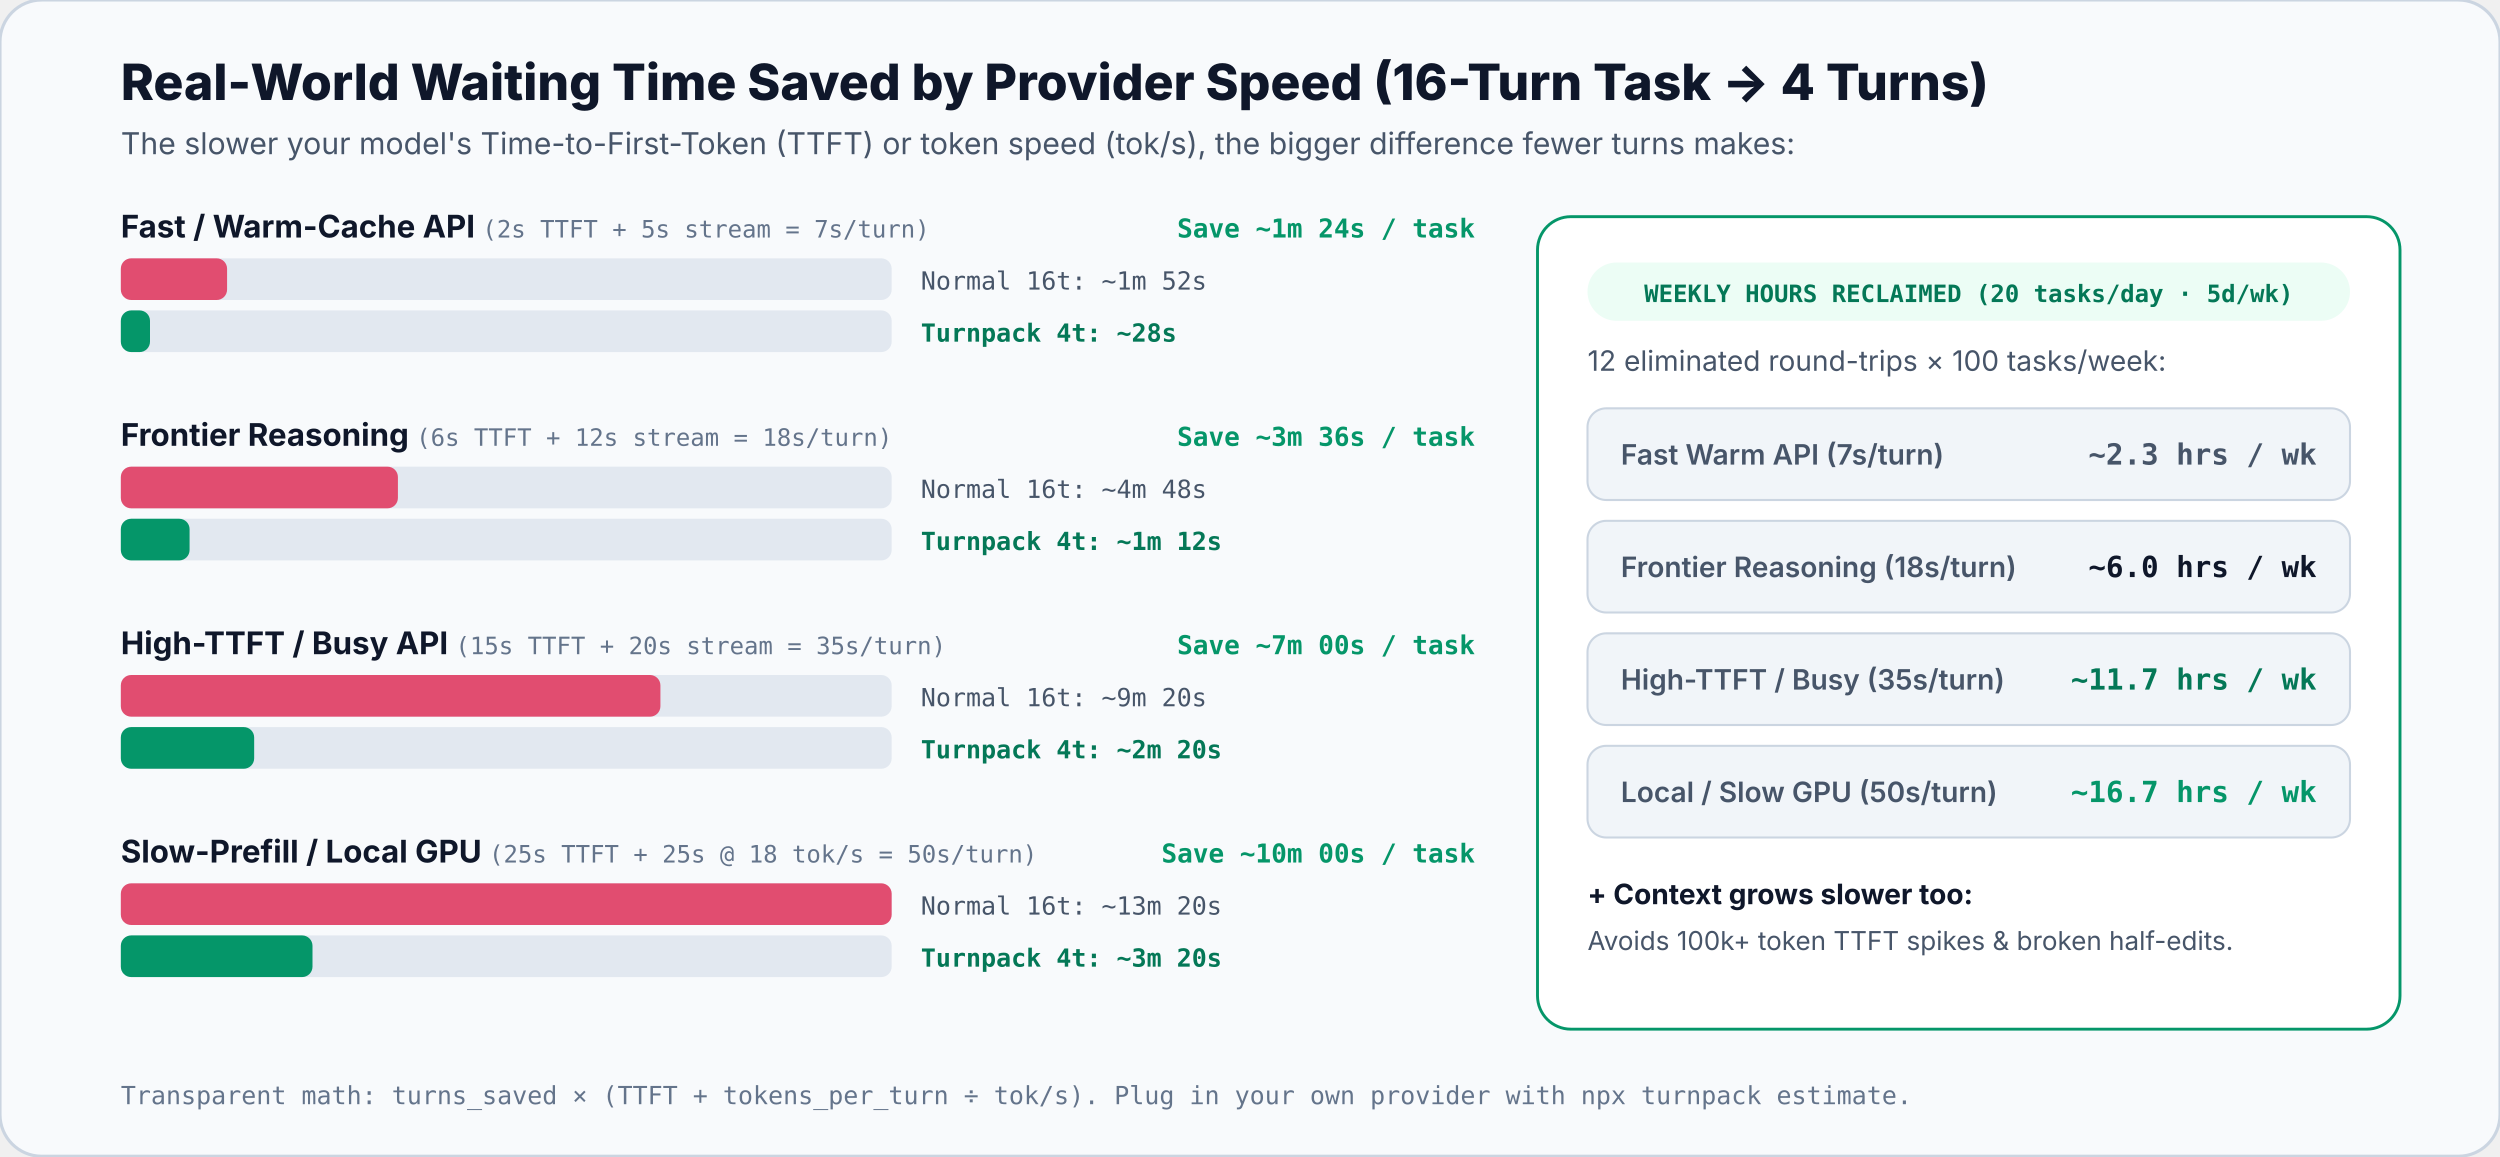
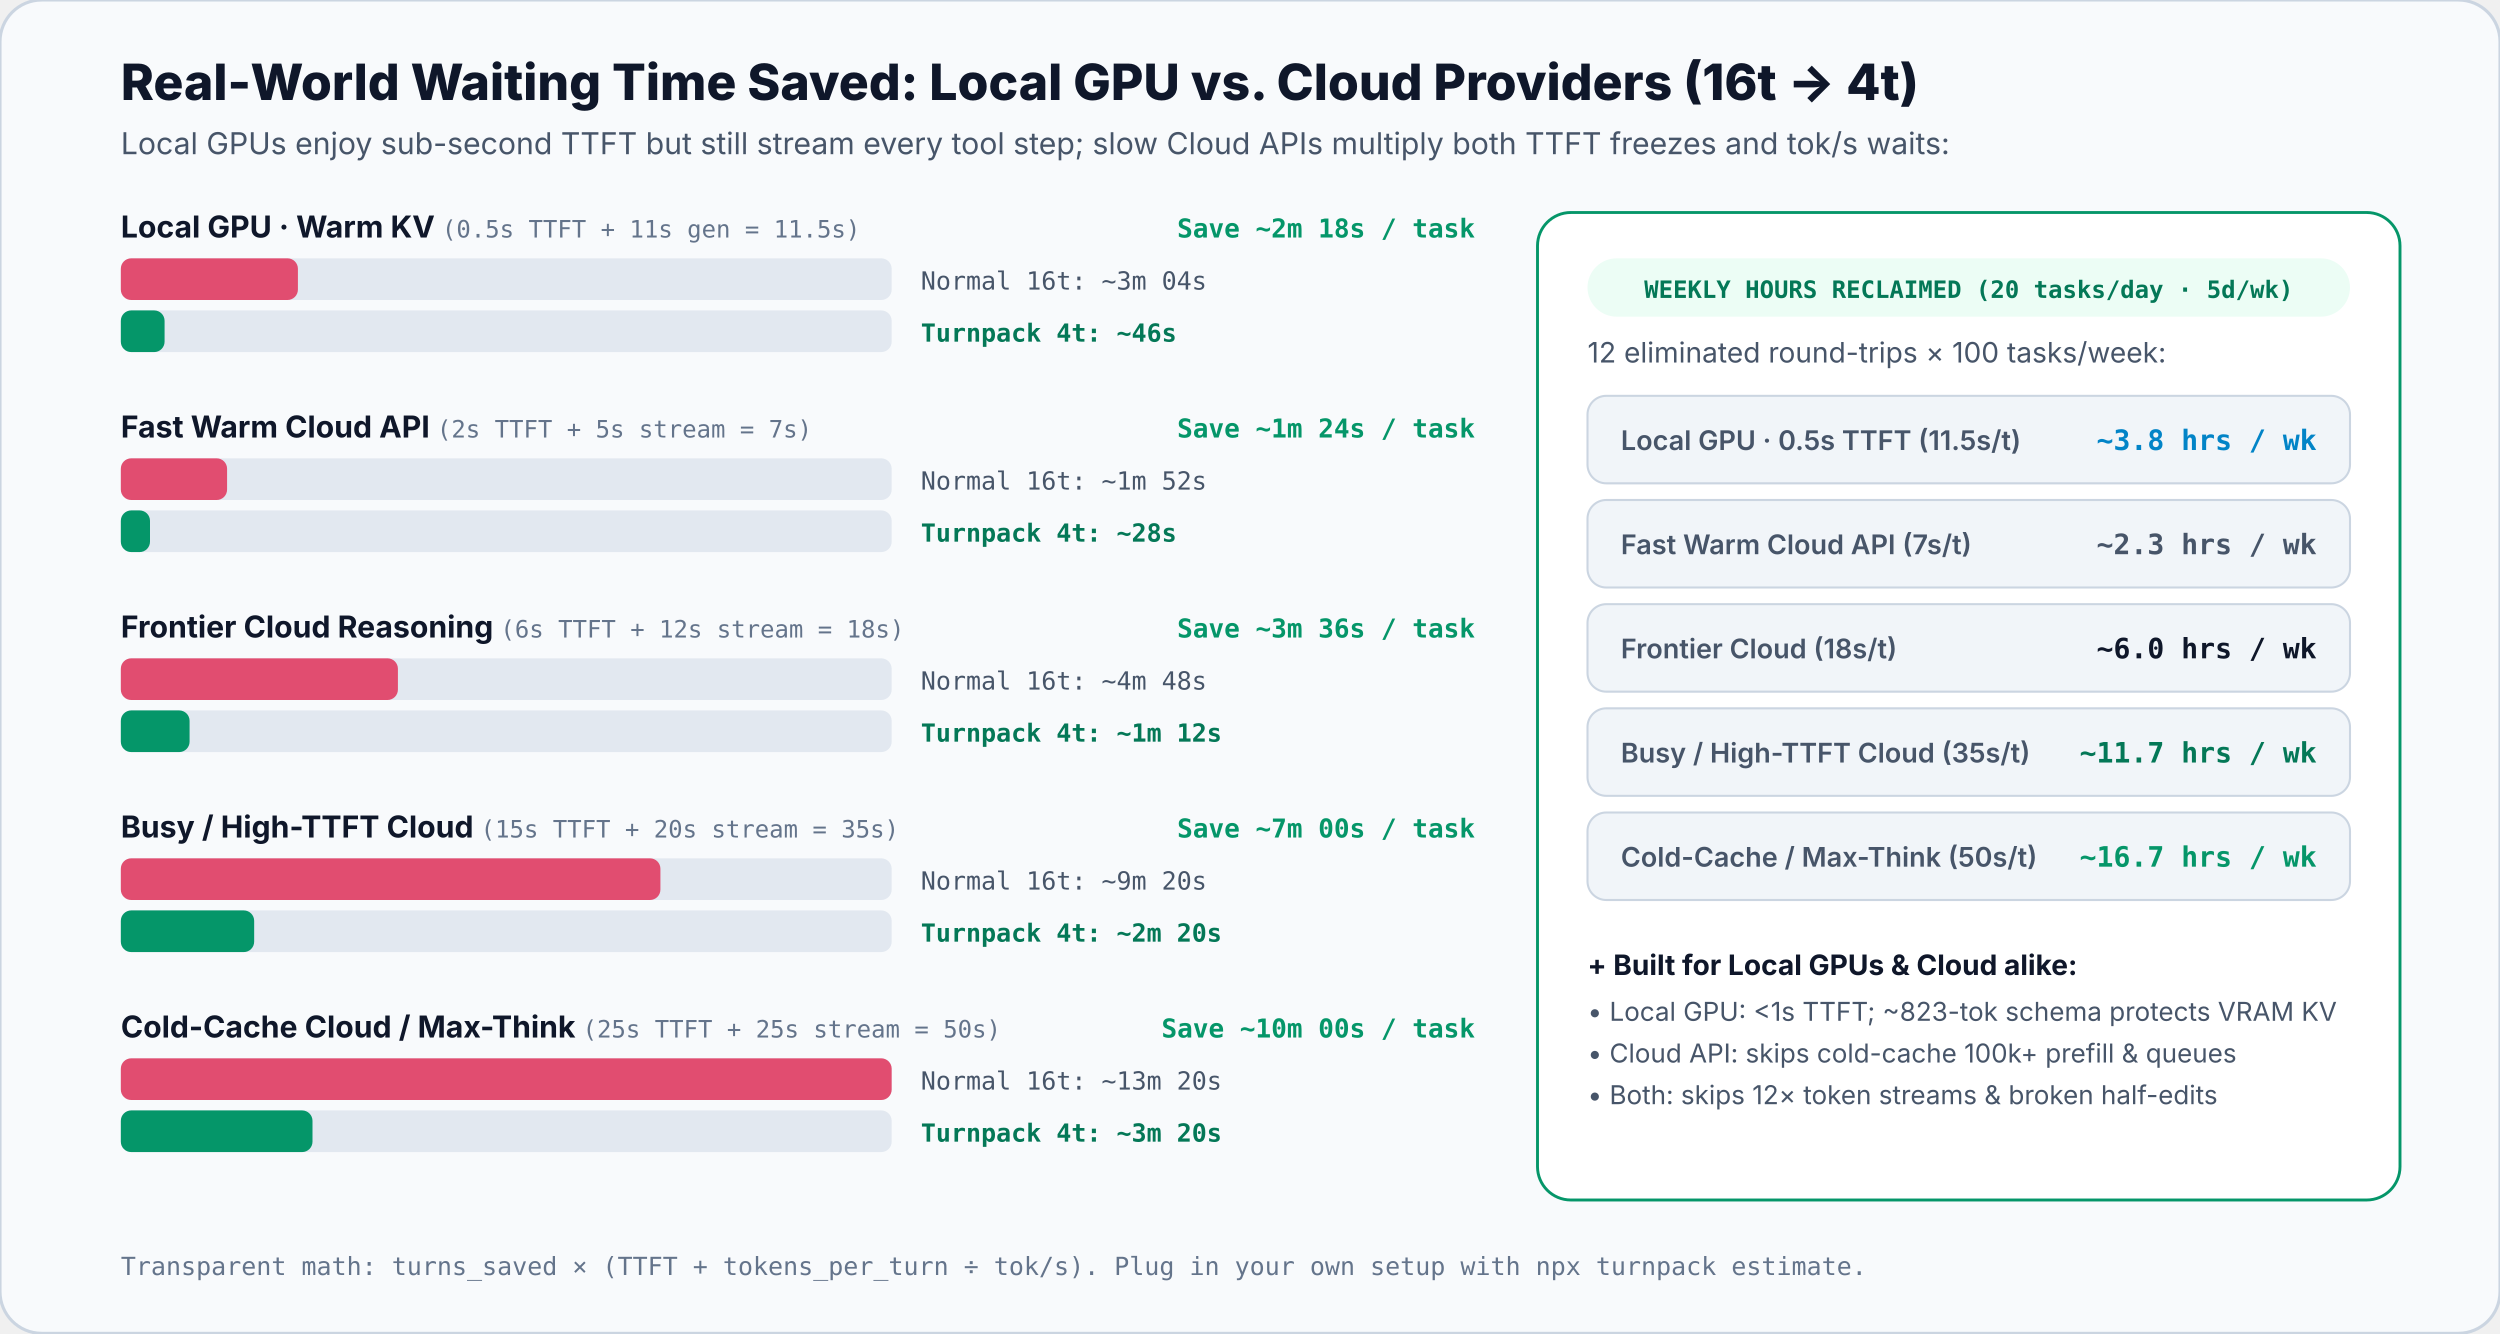
- <svg xmlns="http://www.w3.org/2000/svg" viewBox="0 0 1200 555" width="1200" height="555" role="img" aria-label="Time saved by provider TTFT and token speed">
-   <rect width="1200" height="555" rx="20" fill="#F8FAFC" stroke="#CBD5E1" stroke-width="1.5" />
-   <text x="58" y="48" fill="#0F172A" font-family="Inter, -apple-system, BlinkMacSystemFont, 'Segoe UI', Roboto, sans-serif" font-size="24" font-weight="800">Real-World Waiting Time Saved by Provider Speed (16-Turn Task → 4 Turns)</text>
-   <text x="58" y="74" fill="#475569" font-family="Inter, -apple-system, BlinkMacSystemFont, 'Segoe UI', Roboto, sans-serif" font-size="14.5">The slower your model's Time-to-First-Token (TTFT) or token speed (tok/s), the bigger difference fewer turns makes:</text>
-   <text x="58" y="114" fill="#0F172A" font-family="Inter, -apple-system, BlinkMacSystemFont, 'Segoe UI', Roboto, sans-serif" font-size="15" font-weight="700">Fast / Warm-Cache API <tspan fill="#64748B" font-family="ui-monospace, SFMono-Regular, Menlo, Consolas, monospace" font-size="11.5" font-weight="500">(2s TTFT + 5s stream = 7s/turn)</tspan>
+ <svg xmlns="http://www.w3.org/2000/svg" viewBox="0 0 1200 640" width="1200" height="640" role="img" aria-label="Time saved across Local GPU warm KV cache and Cloud TTFT speeds">
+   <rect width="1200" height="640" rx="20" fill="#F8FAFC" stroke="#CBD5E1" stroke-width="1.5" />
+   <text x="58" y="48" fill="#0F172A" font-family="Inter, -apple-system, BlinkMacSystemFont, 'Segoe UI', Roboto, sans-serif" font-size="24" font-weight="800">Real-World Waiting Time Saved: Local GPU vs. Cloud Providers (16t → 4t)</text>
+   <text x="58" y="74" fill="#475569" font-family="Inter, -apple-system, BlinkMacSystemFont, 'Segoe UI', Roboto, sans-serif" font-size="14.5">Local GPUs enjoy sub-second TTFT but still stream every tool step; slow Cloud APIs multiply both TTFT freezes and tok/s waits:</text>
+   <text x="58" y="114" fill="#0F172A" font-family="Inter, -apple-system, BlinkMacSystemFont, 'Segoe UI', Roboto, sans-serif" font-size="14.5" font-weight="700">Local GPU · Warm KV <tspan fill="#64748B" font-family="ui-monospace, SFMono-Regular, Menlo, Consolas, monospace" font-size="11.5" font-weight="500">(0.5s TTFT + 11s gen = 11.5s)</tspan>
  </text>
-   <text x="708" y="114" text-anchor="end" fill="#059669" font-family="ui-monospace, SFMono-Regular, Menlo, Consolas, monospace" font-size="12.5" font-weight="700">Save ~1m 24s / task</text>
+   <text x="708" y="114" text-anchor="end" fill="#059669" font-family="ui-monospace, SFMono-Regular, Menlo, Consolas, monospace" font-size="12.5" font-weight="700">Save ~2m 18s / task</text>
  <rect x="58" y="124" width="370" height="20" rx="5" fill="#E2E8F0" />
-   <rect x="58" y="124" width="51" height="20" rx="5" fill="#E11D48" opacity="0.76" />
-   <text x="442" y="139" fill="#475569" font-family="ui-monospace, SFMono-Regular, Menlo, Consolas, monospace" font-size="12">Normal 16t: ~1m 52s</text>
+   <rect x="58" y="124" width="85" height="20" rx="5" fill="#E11D48" opacity="0.76" />
+   <text x="442" y="139" fill="#475569" font-family="ui-monospace, SFMono-Regular, Menlo, Consolas, monospace" font-size="12">Normal 16t: ~3m 04s</text>
  <rect x="58" y="149" width="370" height="20" rx="5" fill="#E2E8F0" />
-   <rect x="58" y="149" width="14" height="20" rx="5" fill="#059669" />
-   <text x="442" y="164" fill="#047857" font-family="ui-monospace, SFMono-Regular, Menlo, Consolas, monospace" font-size="12" font-weight="700">Turnpack 4t: ~28s</text>
-   <text x="58" y="214" fill="#0F172A" font-family="Inter, -apple-system, BlinkMacSystemFont, 'Segoe UI', Roboto, sans-serif" font-size="15" font-weight="700">Frontier Reasoning <tspan fill="#64748B" font-family="ui-monospace, SFMono-Regular, Menlo, Consolas, monospace" font-size="11.5" font-weight="500">(6s TTFT + 12s stream = 18s/turn)</tspan>
+   <rect x="58" y="149" width="21" height="20" rx="5" fill="#059669" />
+   <text x="442" y="164" fill="#047857" font-family="ui-monospace, SFMono-Regular, Menlo, Consolas, monospace" font-size="12" font-weight="700">Turnpack 4t: ~46s</text>
+   <text x="58" y="210" fill="#0F172A" font-family="Inter, -apple-system, BlinkMacSystemFont, 'Segoe UI', Roboto, sans-serif" font-size="14.5" font-weight="700">Fast Warm Cloud API <tspan fill="#64748B" font-family="ui-monospace, SFMono-Regular, Menlo, Consolas, monospace" font-size="11.5" font-weight="500">(2s TTFT + 5s stream = 7s)</tspan>
  </text>
-   <text x="708" y="214" text-anchor="end" fill="#059669" font-family="ui-monospace, SFMono-Regular, Menlo, Consolas, monospace" font-size="12.5" font-weight="700">Save ~3m 36s / task</text>
-   <rect x="58" y="224" width="370" height="20" rx="5" fill="#E2E8F0" />
-   <rect x="58" y="224" width="133" height="20" rx="5" fill="#E11D48" opacity="0.76" />
-   <text x="442" y="239" fill="#475569" font-family="ui-monospace, SFMono-Regular, Menlo, Consolas, monospace" font-size="12">Normal 16t: ~4m 48s</text>
-   <rect x="58" y="249" width="370" height="20" rx="5" fill="#E2E8F0" />
-   <rect x="58" y="249" width="33" height="20" rx="5" fill="#059669" />
-   <text x="442" y="264" fill="#047857" font-family="ui-monospace, SFMono-Regular, Menlo, Consolas, monospace" font-size="12" font-weight="700">Turnpack 4t: ~1m 12s</text>
-   <text x="58" y="314" fill="#0F172A" font-family="Inter, -apple-system, BlinkMacSystemFont, 'Segoe UI', Roboto, sans-serif" font-size="15" font-weight="700">High-TTFT / Busy API <tspan fill="#64748B" font-family="ui-monospace, SFMono-Regular, Menlo, Consolas, monospace" font-size="11.5" font-weight="500">(15s TTFT + 20s stream = 35s/turn)</tspan>
+   <text x="708" y="210" text-anchor="end" fill="#059669" font-family="ui-monospace, SFMono-Regular, Menlo, Consolas, monospace" font-size="12.5" font-weight="700">Save ~1m 24s / task</text>
+   <rect x="58" y="220" width="370" height="20" rx="5" fill="#E2E8F0" />
+   <rect x="58" y="220" width="51" height="20" rx="5" fill="#E11D48" opacity="0.76" />
+   <text x="442" y="235" fill="#475569" font-family="ui-monospace, SFMono-Regular, Menlo, Consolas, monospace" font-size="12">Normal 16t: ~1m 52s</text>
+   <rect x="58" y="245" width="370" height="20" rx="5" fill="#E2E8F0" />
+   <rect x="58" y="245" width="14" height="20" rx="5" fill="#059669" />
+   <text x="442" y="260" fill="#047857" font-family="ui-monospace, SFMono-Regular, Menlo, Consolas, monospace" font-size="12" font-weight="700">Turnpack 4t: ~28s</text>
+   <text x="58" y="306" fill="#0F172A" font-family="Inter, -apple-system, BlinkMacSystemFont, 'Segoe UI', Roboto, sans-serif" font-size="14.5" font-weight="700">Frontier Cloud Reasoning <tspan fill="#64748B" font-family="ui-monospace, SFMono-Regular, Menlo, Consolas, monospace" font-size="11.5" font-weight="500">(6s TTFT + 12s stream = 18s)</tspan>
  </text>
-   <text x="708" y="314" text-anchor="end" fill="#059669" font-family="ui-monospace, SFMono-Regular, Menlo, Consolas, monospace" font-size="12.5" font-weight="700">Save ~7m 00s / task</text>
-   <rect x="58" y="324" width="370" height="20" rx="5" fill="#E2E8F0" />
-   <rect x="58" y="324" width="259" height="20" rx="5" fill="#E11D48" opacity="0.76" />
-   <text x="442" y="339" fill="#475569" font-family="ui-monospace, SFMono-Regular, Menlo, Consolas, monospace" font-size="12">Normal 16t: ~9m 20s</text>
-   <rect x="58" y="349" width="370" height="20" rx="5" fill="#E2E8F0" />
-   <rect x="58" y="349" width="64" height="20" rx="5" fill="#059669" />
-   <text x="442" y="364" fill="#047857" font-family="ui-monospace, SFMono-Regular, Menlo, Consolas, monospace" font-size="12" font-weight="700">Turnpack 4t: ~2m 20s</text>
-   <text x="58" y="414" fill="#0F172A" font-family="Inter, -apple-system, BlinkMacSystemFont, 'Segoe UI', Roboto, sans-serif" font-size="15" font-weight="700">Slow-Prefill / Local GPU <tspan fill="#64748B" font-family="ui-monospace, SFMono-Regular, Menlo, Consolas, monospace" font-size="11.5" font-weight="500">(25s TTFT + 25s @ 18 tok/s = 50s/turn)</tspan>
+   <text x="708" y="306" text-anchor="end" fill="#059669" font-family="ui-monospace, SFMono-Regular, Menlo, Consolas, monospace" font-size="12.5" font-weight="700">Save ~3m 36s / task</text>
+   <rect x="58" y="316" width="370" height="20" rx="5" fill="#E2E8F0" />
+   <rect x="58" y="316" width="133" height="20" rx="5" fill="#E11D48" opacity="0.76" />
+   <text x="442" y="331" fill="#475569" font-family="ui-monospace, SFMono-Regular, Menlo, Consolas, monospace" font-size="12">Normal 16t: ~4m 48s</text>
+   <rect x="58" y="341" width="370" height="20" rx="5" fill="#E2E8F0" />
+   <rect x="58" y="341" width="33" height="20" rx="5" fill="#059669" />
+   <text x="442" y="356" fill="#047857" font-family="ui-monospace, SFMono-Regular, Menlo, Consolas, monospace" font-size="12" font-weight="700">Turnpack 4t: ~1m 12s</text>
+   <text x="58" y="402" fill="#0F172A" font-family="Inter, -apple-system, BlinkMacSystemFont, 'Segoe UI', Roboto, sans-serif" font-size="14.5" font-weight="700">Busy / High-TTFT Cloud <tspan fill="#64748B" font-family="ui-monospace, SFMono-Regular, Menlo, Consolas, monospace" font-size="11.5" font-weight="500">(15s TTFT + 20s stream = 35s)</tspan>
  </text>
-   <text x="708" y="414" text-anchor="end" fill="#059669" font-family="ui-monospace, SFMono-Regular, Menlo, Consolas, monospace" font-size="12.5" font-weight="700">Save ~10m 00s / task</text>
-   <rect x="58" y="424" width="370" height="20" rx="5" fill="#E2E8F0" />
-   <rect x="58" y="424" width="370" height="20" rx="5" fill="#E11D48" opacity="0.76" />
-   <text x="442" y="439" fill="#475569" font-family="ui-monospace, SFMono-Regular, Menlo, Consolas, monospace" font-size="12">Normal 16t: ~13m 20s</text>
-   <rect x="58" y="449" width="370" height="20" rx="5" fill="#E2E8F0" />
-   <rect x="58" y="449" width="92" height="20" rx="5" fill="#059669" />
-   <text x="442" y="464" fill="#047857" font-family="ui-monospace, SFMono-Regular, Menlo, Consolas, monospace" font-size="12" font-weight="700">Turnpack 4t: ~3m 20s</text>
-   <rect x="738" y="104" width="414" height="390" rx="16" fill="#FFFFFF" stroke="#059669" stroke-width="1.4" />
-   <rect x="762" y="126" width="366" height="28" rx="14" fill="#ECFDF5" />
-   <text x="945" y="145" text-anchor="middle" fill="#047857" font-family="ui-monospace, SFMono-Regular, Menlo, Consolas, monospace" font-size="11.5" font-weight="700">WEEKLY HOURS RECLAIMED (20 tasks/day · 5d/wk)</text>
-   <text x="762" y="178" fill="#475569" font-family="Inter, -apple-system, BlinkMacSystemFont, 'Segoe UI', Roboto, sans-serif" font-size="13.5">12 eliminated round-trips × 100 tasks/week:</text>
-   <rect x="762" y="196" width="366" height="44" rx="9" fill="#F1F5F9" stroke="#CBD5E1" stroke-width="1" />
-   <text x="778" y="223" fill="#475569" font-family="Inter, -apple-system, BlinkMacSystemFont, 'Segoe UI', Roboto, sans-serif" font-size="13.5" font-weight="600">Fast Warm API (7s/turn)</text>
-   <text x="1112" y="223" text-anchor="end" fill="#475569" font-family="ui-monospace, SFMono-Regular, Menlo, Consolas, monospace" font-size="14" font-weight="700">~2.3 hrs / wk</text>
-   <rect x="762" y="250" width="366" height="44" rx="9" fill="#F1F5F9" stroke="#CBD5E1" stroke-width="1" />
-   <text x="778" y="277" fill="#475569" font-family="Inter, -apple-system, BlinkMacSystemFont, 'Segoe UI', Roboto, sans-serif" font-size="13.5" font-weight="600">Frontier Reasoning (18s/turn)</text>
-   <text x="1112" y="277" text-anchor="end" fill="#0F172A" font-family="ui-monospace, SFMono-Regular, Menlo, Consolas, monospace" font-size="14" font-weight="700">~6.0 hrs / wk</text>
-   <rect x="762" y="304" width="366" height="44" rx="9" fill="#F1F5F9" stroke="#CBD5E1" stroke-width="1" />
-   <text x="778" y="331" fill="#475569" font-family="Inter, -apple-system, BlinkMacSystemFont, 'Segoe UI', Roboto, sans-serif" font-size="13.5" font-weight="600">High-TTFT / Busy (35s/turn)</text>
-   <text x="1112" y="331" text-anchor="end" fill="#047857" font-family="ui-monospace, SFMono-Regular, Menlo, Consolas, monospace" font-size="14" font-weight="700">~11.7 hrs / wk</text>
-   <rect x="762" y="358" width="366" height="44" rx="9" fill="#F1F5F9" stroke="#CBD5E1" stroke-width="1" />
-   <text x="778" y="385" fill="#475569" font-family="Inter, -apple-system, BlinkMacSystemFont, 'Segoe UI', Roboto, sans-serif" font-size="13.5" font-weight="600">Local / Slow GPU (50s/turn)</text>
-   <text x="1112" y="385" text-anchor="end" fill="#059669" font-family="ui-monospace, SFMono-Regular, Menlo, Consolas, monospace" font-size="14" font-weight="700">~16.7 hrs / wk</text>
-   <text x="762" y="434" fill="#0F172A" font-family="Inter, -apple-system, BlinkMacSystemFont, 'Segoe UI', Roboto, sans-serif" font-size="13.5" font-weight="700">+ Context grows slower too:</text>
-   <text x="762" y="456" fill="#475569" font-family="Inter, -apple-system, BlinkMacSystemFont, 'Segoe UI', Roboto, sans-serif" font-size="12.5">Avoids 100k+ token TTFT spikes &amp; broken half-edits.</text>
-   <text x="58" y="530" fill="#64748B" font-family="ui-monospace, SFMono-Regular, Menlo, Consolas, monospace" font-size="12">Transparent math: turns_saved × (TTFT + tokens_per_turn ÷ tok/s). Plug in your own provider with npx turnpack estimate.</text>
+   <text x="708" y="402" text-anchor="end" fill="#059669" font-family="ui-monospace, SFMono-Regular, Menlo, Consolas, monospace" font-size="12.5" font-weight="700">Save ~7m 00s / task</text>
+   <rect x="58" y="412" width="370" height="20" rx="5" fill="#E2E8F0" />
+   <rect x="58" y="412" width="259" height="20" rx="5" fill="#E11D48" opacity="0.76" />
+   <text x="442" y="427" fill="#475569" font-family="ui-monospace, SFMono-Regular, Menlo, Consolas, monospace" font-size="12">Normal 16t: ~9m 20s</text>
+   <rect x="58" y="437" width="370" height="20" rx="5" fill="#E2E8F0" />
+   <rect x="58" y="437" width="64" height="20" rx="5" fill="#059669" />
+   <text x="442" y="452" fill="#047857" font-family="ui-monospace, SFMono-Regular, Menlo, Consolas, monospace" font-size="12" font-weight="700">Turnpack 4t: ~2m 20s</text>
+   <text x="58" y="498" fill="#0F172A" font-family="Inter, -apple-system, BlinkMacSystemFont, 'Segoe UI', Roboto, sans-serif" font-size="14.5" font-weight="700">Cold-Cache Cloud / Max-Think <tspan fill="#64748B" font-family="ui-monospace, SFMono-Regular, Menlo, Consolas, monospace" font-size="11.5" font-weight="500">(25s TTFT + 25s stream = 50s)</tspan>
+   </text>
+   <text x="708" y="498" text-anchor="end" fill="#059669" font-family="ui-monospace, SFMono-Regular, Menlo, Consolas, monospace" font-size="12.5" font-weight="700">Save ~10m 00s / task</text>
+   <rect x="58" y="508" width="370" height="20" rx="5" fill="#E2E8F0" />
+   <rect x="58" y="508" width="370" height="20" rx="5" fill="#E11D48" opacity="0.76" />
+   <text x="442" y="523" fill="#475569" font-family="ui-monospace, SFMono-Regular, Menlo, Consolas, monospace" font-size="12">Normal 16t: ~13m 20s</text>
+   <rect x="58" y="533" width="370" height="20" rx="5" fill="#E2E8F0" />
+   <rect x="58" y="533" width="92" height="20" rx="5" fill="#059669" />
+   <text x="442" y="548" fill="#047857" font-family="ui-monospace, SFMono-Regular, Menlo, Consolas, monospace" font-size="12" font-weight="700">Turnpack 4t: ~3m 20s</text>
+   <rect x="738" y="102" width="414" height="474" rx="16" fill="#FFFFFF" stroke="#059669" stroke-width="1.4" />
+   <rect x="762" y="124" width="366" height="28" rx="14" fill="#ECFDF5" />
+   <text x="945" y="143" text-anchor="middle" fill="#047857" font-family="ui-monospace, SFMono-Regular, Menlo, Consolas, monospace" font-size="11.5" font-weight="700">WEEKLY HOURS RECLAIMED (20 tasks/day · 5d/wk)</text>
+   <text x="762" y="174" fill="#475569" font-family="Inter, -apple-system, BlinkMacSystemFont, 'Segoe UI', Roboto, sans-serif" font-size="13.5">12 eliminated round-trips × 100 tasks/week:</text>
+   <rect x="762" y="190" width="366" height="42" rx="9" fill="#F1F5F9" stroke="#CBD5E1" stroke-width="1" />
+   <text x="778" y="216" fill="#475569" font-family="Inter, -apple-system, BlinkMacSystemFont, 'Segoe UI', Roboto, sans-serif" font-size="13" font-weight="600">Local GPU · 0.5s TTFT (11.5s/t)</text>
+   <text x="1112" y="216" text-anchor="end" fill="#0284C7" font-family="ui-monospace, SFMono-Regular, Menlo, Consolas, monospace" font-size="13.5" font-weight="700">~3.8 hrs / wk</text>
+   <rect x="762" y="240" width="366" height="42" rx="9" fill="#F1F5F9" stroke="#CBD5E1" stroke-width="1" />
+   <text x="778" y="266" fill="#475569" font-family="Inter, -apple-system, BlinkMacSystemFont, 'Segoe UI', Roboto, sans-serif" font-size="13" font-weight="600">Fast Warm Cloud API (7s/t)</text>
+   <text x="1112" y="266" text-anchor="end" fill="#475569" font-family="ui-monospace, SFMono-Regular, Menlo, Consolas, monospace" font-size="13.5" font-weight="700">~2.3 hrs / wk</text>
+   <rect x="762" y="290" width="366" height="42" rx="9" fill="#F1F5F9" stroke="#CBD5E1" stroke-width="1" />
+   <text x="778" y="316" fill="#475569" font-family="Inter, -apple-system, BlinkMacSystemFont, 'Segoe UI', Roboto, sans-serif" font-size="13" font-weight="600">Frontier Cloud (18s/t)</text>
+   <text x="1112" y="316" text-anchor="end" fill="#0F172A" font-family="ui-monospace, SFMono-Regular, Menlo, Consolas, monospace" font-size="13.5" font-weight="700">~6.0 hrs / wk</text>
+   <rect x="762" y="340" width="366" height="42" rx="9" fill="#F1F5F9" stroke="#CBD5E1" stroke-width="1" />
+   <text x="778" y="366" fill="#475569" font-family="Inter, -apple-system, BlinkMacSystemFont, 'Segoe UI', Roboto, sans-serif" font-size="13" font-weight="600">Busy / High-TTFT Cloud (35s/t)</text>
+   <text x="1112" y="366" text-anchor="end" fill="#047857" font-family="ui-monospace, SFMono-Regular, Menlo, Consolas, monospace" font-size="13.5" font-weight="700">~11.7 hrs / wk</text>
+   <rect x="762" y="390" width="366" height="42" rx="9" fill="#F1F5F9" stroke="#CBD5E1" stroke-width="1" />
+   <text x="778" y="416" fill="#475569" font-family="Inter, -apple-system, BlinkMacSystemFont, 'Segoe UI', Roboto, sans-serif" font-size="13" font-weight="600">Cold-Cache / Max-Think (50s/t)</text>
+   <text x="1112" y="416" text-anchor="end" fill="#059669" font-family="ui-monospace, SFMono-Regular, Menlo, Consolas, monospace" font-size="13.5" font-weight="700">~16.7 hrs / wk</text>
+   <text x="762" y="468" fill="#0F172A" font-family="Inter, -apple-system, BlinkMacSystemFont, 'Segoe UI', Roboto, sans-serif" font-size="13.5" font-weight="700">+ Built for Local GPUs &amp; Cloud alike:</text>
+   <text x="762" y="490" fill="#475569" font-family="Inter, -apple-system, BlinkMacSystemFont, 'Segoe UI', Roboto, sans-serif" font-size="12.5">• Local GPU: &lt;1s TTFT; ~823-tok schema protects VRAM KV</text>
+   <text x="762" y="510" fill="#475569" font-family="Inter, -apple-system, BlinkMacSystemFont, 'Segoe UI', Roboto, sans-serif" font-size="12.5">• Cloud API: skips cold-cache 100k+ prefill &amp; queues</text>
+   <text x="762" y="530" fill="#475569" font-family="Inter, -apple-system, BlinkMacSystemFont, 'Segoe UI', Roboto, sans-serif" font-size="12.5">• Both: skips 12× token streams &amp; broken half-edits</text>
+   <text x="58" y="612" fill="#64748B" font-family="ui-monospace, SFMono-Regular, Menlo, Consolas, monospace" font-size="12">Transparent math: turns_saved × (TTFT + tokens_per_turn ÷ tok/s). Plug in your own setup with npx turnpack estimate.</text>
</svg>
